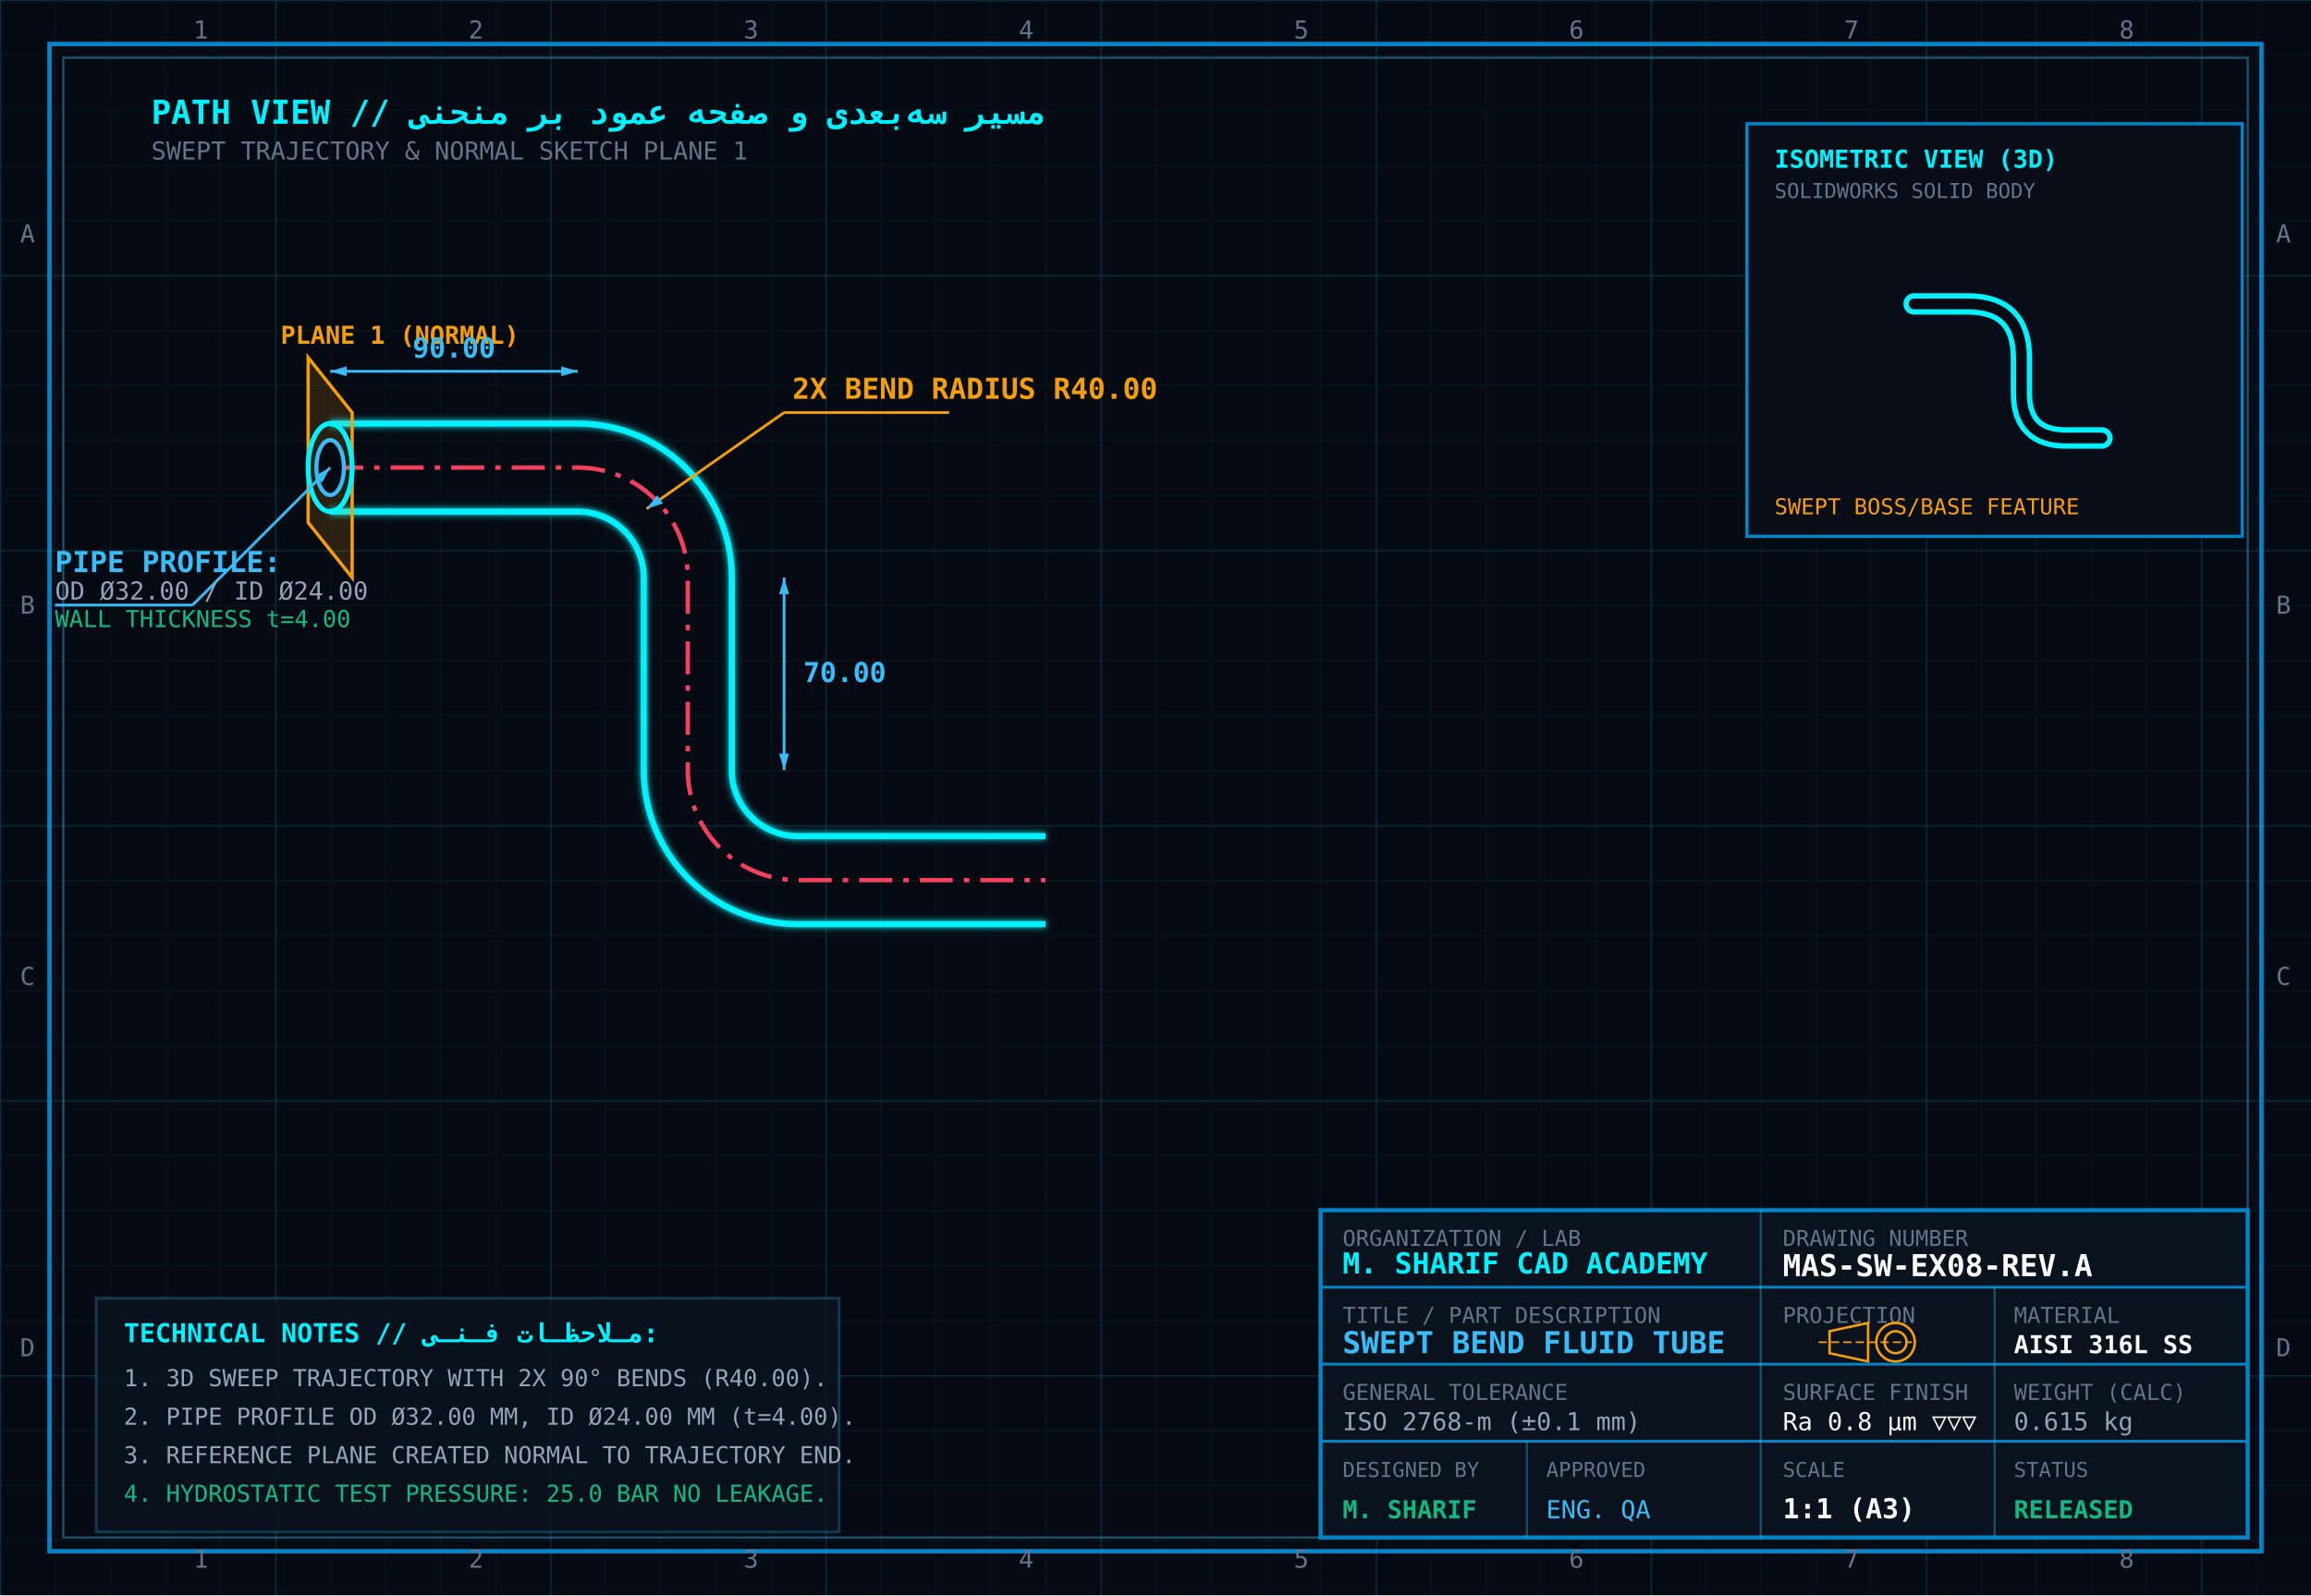
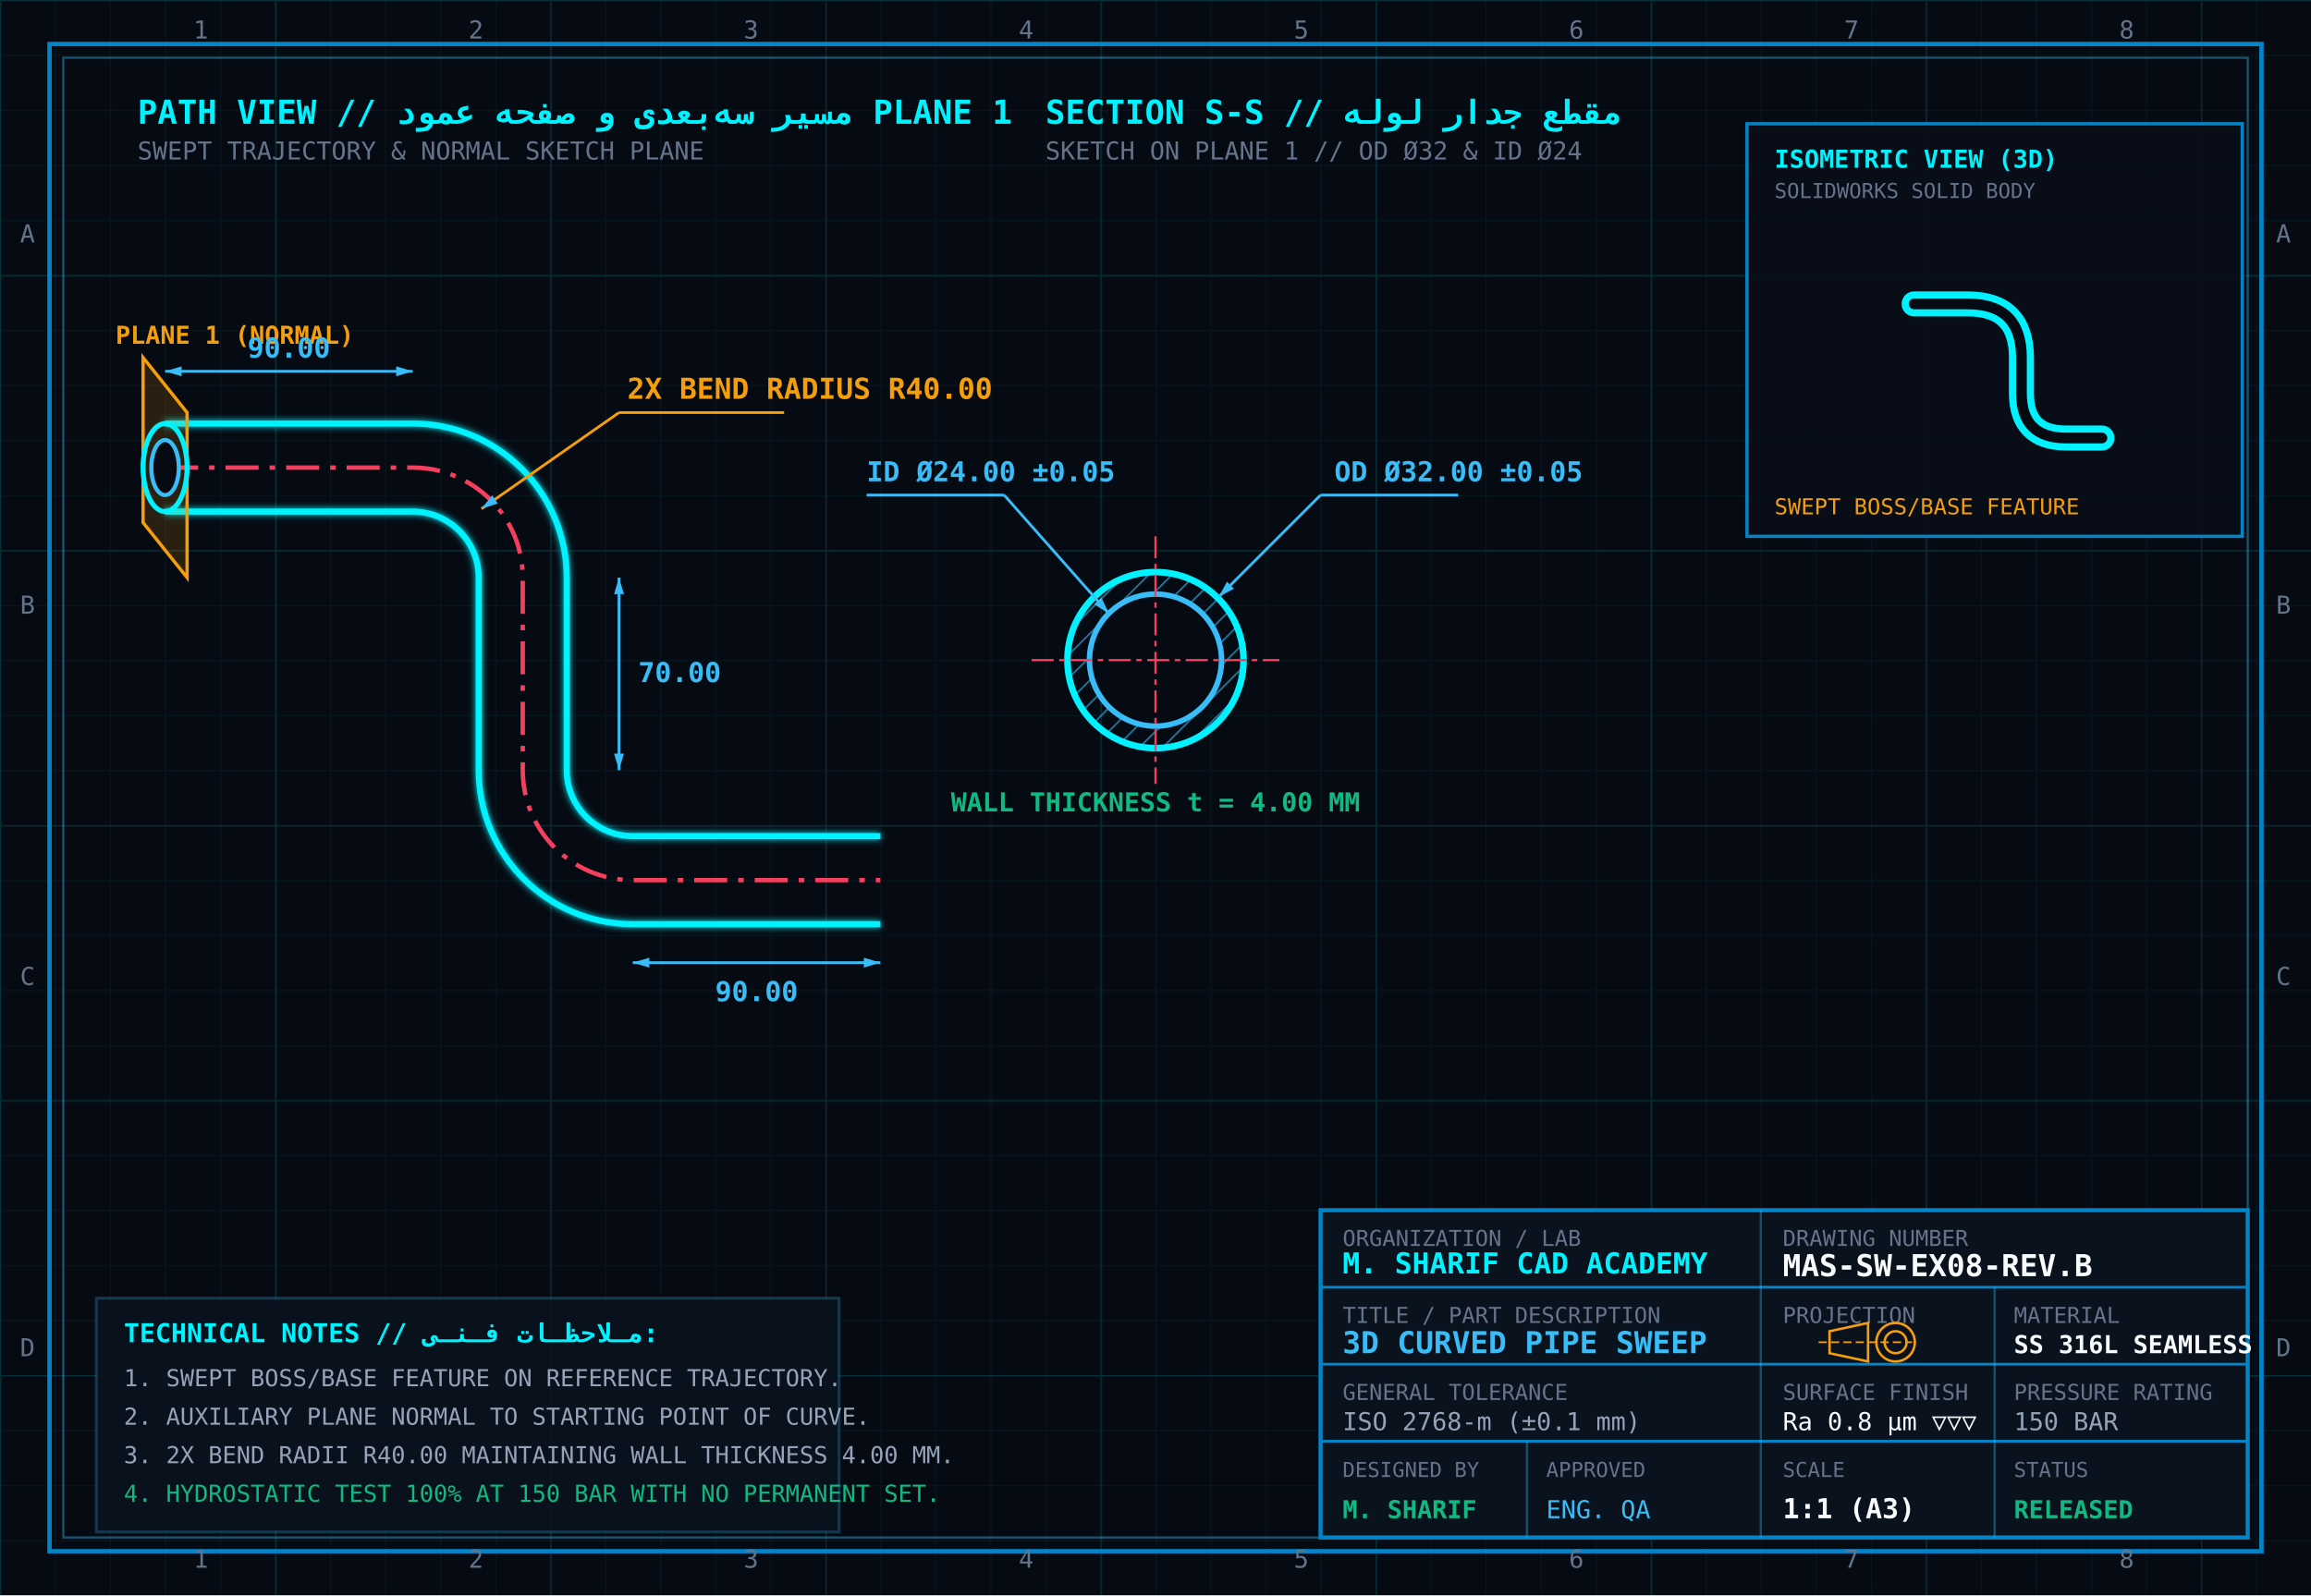
<svg xmlns="http://www.w3.org/2000/svg" viewBox="0 0 840 580" width="100%" height="100%">
  <defs>
    <pattern id="cadGrid8" width="20" height="20" patternUnits="userSpaceOnUse">
      <path d="M 20 0 L 0 0 0 20" fill="none" stroke="rgba(0, 242, 254, 0.05)" stroke-width="0.75" />
    </pattern>
    <pattern id="cadGridMajor8" width="100" height="100" patternUnits="userSpaceOnUse">
      <path d="M 100 0 L 0 0 0 100" fill="none" stroke="rgba(0, 242, 254, 0.12)" stroke-width="1" />
+     </pattern>
+     <pattern id="hatch8" width="6" height="6" patternTransform="rotate(45 0 0)" patternUnits="userSpaceOnUse">
+       <line x1="0" y1="0" x2="0" y2="6" stroke="#38bdf8" stroke-width="1.2" opacity="0.6" />
    </pattern>
    <marker id="arrEnd8" viewBox="0 0 10 10" refX="10" refY="5" markerWidth="6" markerHeight="6" orient="auto">
      <path d="M 0 2 L 10 5 L 0 8 Z" fill="#38bdf8" />
    </marker>
    <marker id="arrStart8" viewBox="0 0 10 10" refX="0" refY="5" markerWidth="6" markerHeight="6" orient="auto">
      <path d="M 10 2 L 0 5 L 10 8 Z" fill="#38bdf8" />
    </marker>
    <filter id="glow8" x="-10%" y="-10%" width="120%" height="120%">
      <feGaussianBlur stdDeviation="1.2" result="blur" />
      <feComposite in="SourceGraphic" in2="blur" operator="over" />
    </filter>
  </defs>
  <rect width="840" height="580" fill="#060b13" class="cad-bg" />
  <rect width="840" height="580" fill="url(#cadGrid8)" class="cad-grid" />
  <rect width="840" height="580" fill="url(#cadGridMajor8)" class="cad-grid-major" />
  <rect x="18" y="16" width="804" height="548" fill="none" stroke="#0284c7" stroke-width="1.6" />
  <rect x="23" y="21" width="794" height="538" fill="none" stroke="rgba(56, 189, 248, 0.4)" stroke-width="0.8" />
  <g fill="#64748b" font-family="monospace" font-size="9" text-anchor="middle">
    <text x="73" y="14">1</text>
    <text x="73" y="570">1</text>
    <text x="173" y="14">2</text>
    <text x="173" y="570">2</text>
    <text x="273" y="14">3</text>
    <text x="273" y="570">3</text>
    <text x="373" y="14">4</text>
    <text x="373" y="570">4</text>
    <text x="473" y="14">5</text>
    <text x="473" y="570">5</text>
    <text x="573" y="14">6</text>
    <text x="573" y="570">6</text>
    <text x="673" y="14">7</text>
    <text x="673" y="570">7</text>
    <text x="773" y="14">8</text>
    <text x="773" y="570">8</text>
  </g>
  <g fill="#64748b" font-family="monospace" font-size="9" text-anchor="middle" dominant-baseline="central">
    <text x="10" y="85">A</text>
    <text x="830" y="85">A</text>
    <text x="10" y="220">B</text>
    <text x="830" y="220">B</text>
    <text x="10" y="355">C</text>
    <text x="830" y="355">C</text>
    <text x="10" y="490">D</text>
    <text x="830" y="490">D</text>
  </g>
  <g transform="translate(480, 440)">
    <rect width="337" height="119" fill="rgba(10, 18, 30, 0.95)" stroke="#0284c7" stroke-width="1.5" />
    <line x1="0" y1="28" x2="337" y2="28" stroke="#0284c7" stroke-width="1" />
    <line x1="0" y1="56" x2="337" y2="56" stroke="#0284c7" stroke-width="1" />
    <line x1="0" y1="84" x2="337" y2="84" stroke="#0284c7" stroke-width="1" />
    <line x1="160" y1="0" x2="160" y2="84" stroke="rgba(56, 189, 248, 0.35)" stroke-width="0.8" />
    <line x1="245" y1="28" x2="245" y2="84" stroke="rgba(56, 189, 248, 0.35)" stroke-width="0.8" />
    <line x1="75" y1="84" x2="75" y2="119" stroke="rgba(56, 189, 248, 0.35)" stroke-width="0.8" />
    <line x1="160" y1="84" x2="160" y2="119" stroke="rgba(56, 189, 248, 0.35)" stroke-width="0.8" />
    <line x1="245" y1="84" x2="245" y2="119" stroke="rgba(56, 189, 248, 0.35)" stroke-width="0.8" />
    <text x="8" y="13" fill="#64748b" font-family="monospace" font-size="8">ORGANIZATION / LAB</text>
    <text x="8" y="23" fill="#00f2fe" font-family="monospace" font-size="10.5" font-weight="bold">M. SHARIF CAD ACADEMY</text>
    <text x="168" y="13" fill="#64748b" font-family="monospace" font-size="8">DRAWING NUMBER</text>
-     <text x="168" y="24" fill="#f8fafc" font-family="monospace" font-size="11" font-weight="bold">MAS-SW-EX08-REV.A</text>
+     <text x="168" y="24" fill="#f8fafc" font-family="monospace" font-size="11" font-weight="bold">MAS-SW-EX08-REV.B</text>
    <text x="8" y="41" fill="#64748b" font-family="monospace" font-size="8">TITLE / PART DESCRIPTION</text>
-     <text x="8" y="52" fill="#38bdf8" font-family="monospace" font-size="11" font-weight="bold">SWEPT BEND FLUID TUBE</text>
+     <text x="8" y="52" fill="#38bdf8" font-family="monospace" font-size="11" font-weight="bold">3D CURVED PIPE SWEEP</text>
    <text x="168" y="41" fill="#64748b" font-family="monospace" font-size="8">PROJECTION</text>
    <g transform="translate(185, 48)">
      <polygon points="0,4 0,-4 14,-7 14,7" fill="none" stroke="#f59e0b" stroke-width="0.9" />
      <line x1="-4" y1="0" x2="30" y2="0" stroke="#f59e0b" stroke-width="0.6" stroke-dasharray="3,1.5" />
      <circle cx="24" cy="0" r="4" fill="none" stroke="#f59e0b" stroke-width="0.9" />
      <circle cx="24" cy="0" r="7" fill="none" stroke="#f59e0b" stroke-width="0.9" />
    </g>
    <text x="252" y="41" fill="#64748b" font-family="monospace" font-size="8">MATERIAL</text>
-     <text x="252" y="52" fill="#f8fafc" font-family="monospace" font-size="9" font-weight="bold">AISI 316L SS</text>
+     <text x="252" y="52" fill="#f8fafc" font-family="monospace" font-size="9" font-weight="bold">SS 316L SEAMLESS</text>
    <text x="8" y="69" fill="#64748b" font-family="monospace" font-size="8">GENERAL TOLERANCE</text>
    <text x="8" y="80" fill="#94a3b8" font-family="monospace" font-size="9">ISO 2768-m (±0.1 mm)</text>
    <text x="168" y="69" fill="#64748b" font-family="monospace" font-size="8">SURFACE FINISH</text>
    <text x="168" y="80" fill="#f8fafc" font-family="monospace" font-size="9">Ra 0.8 µm ▽▽▽</text>
-     <text x="252" y="69" fill="#64748b" font-family="monospace" font-size="8">WEIGHT (CALC)</text>
-     <text x="252" y="80" fill="#94a3b8" font-family="monospace" font-size="9">0.615 kg</text>
+     <text x="252" y="69" fill="#64748b" font-family="monospace" font-size="8">PRESSURE RATING</text>
+     <text x="252" y="80" fill="#94a3b8" font-family="monospace" font-size="9">150 BAR</text>
    <text x="8" y="97" fill="#64748b" font-family="monospace" font-size="7.5">DESIGNED BY</text>
    <text x="8" y="112" fill="#10b981" font-family="monospace" font-size="9" font-weight="bold">M. SHARIF</text>
    <text x="82" y="97" fill="#64748b" font-family="monospace" font-size="7.5">APPROVED</text>
    <text x="82" y="112" fill="#38bdf8" font-family="monospace" font-size="9">ENG. QA</text>
    <text x="168" y="97" fill="#64748b" font-family="monospace" font-size="7.5">SCALE</text>
    <text x="168" y="112" fill="#f8fafc" font-family="monospace" font-size="10" font-weight="bold">1:1 (A3)</text>
    <text x="252" y="97" fill="#64748b" font-family="monospace" font-size="7.5">STATUS</text>
    <text x="252" y="112" fill="#10b981" font-family="monospace" font-size="9" font-weight="bold">RELEASED</text>
  </g>
  <g transform="translate(35, 472)">
    <rect width="270" height="85" fill="rgba(10, 18, 30, 0.85)" stroke="rgba(56, 189, 248, 0.25)" stroke-width="1" />
    <text x="10" y="16" fill="#00f2fe" font-family="monospace" font-size="9.5" font-weight="bold">TECHNICAL NOTES // مـلاحظـات فـنـی:</text>
-     <text x="10" y="32" fill="#94a3b8" font-family="monospace" font-size="8.5">1. 3D SWEEP TRAJECTORY WITH 2X 90° BENDS (R40.00).</text>
-     <text x="10" y="46" fill="#94a3b8" font-family="monospace" font-size="8.5">2. PIPE PROFILE OD Ø32.00 MM, ID Ø24.00 MM (t=4.00).</text>
-     <text x="10" y="60" fill="#94a3b8" font-family="monospace" font-size="8.5">3. REFERENCE PLANE CREATED NORMAL TO TRAJECTORY END.</text>
-     <text x="10" y="74" fill="#10b981" font-family="monospace" font-size="8.5">4. HYDROSTATIC TEST PRESSURE: 25.0 BAR NO LEAKAGE.</text>
+     <text x="10" y="32" fill="#94a3b8" font-family="monospace" font-size="8.5">1. SWEPT BOSS/BASE FEATURE ON REFERENCE TRAJECTORY.</text>
+     <text x="10" y="46" fill="#94a3b8" font-family="monospace" font-size="8.5">2. AUXILIARY PLANE NORMAL TO STARTING POINT OF CURVE.</text>
+     <text x="10" y="60" fill="#94a3b8" font-family="monospace" font-size="8.5">3. 2X BEND RADII R40.00 MAINTAINING WALL THICKNESS 4.00 MM.</text>
+     <text x="10" y="74" fill="#10b981" font-family="monospace" font-size="8.5">4. HYDROSTATIC TEST 100% AT 150 BAR WITH NO PERMANENT SET.</text>
  </g>
  <g transform="translate(635, 45)">
    <rect width="180" height="150" fill="rgba(8, 14, 24, 0.9)" stroke="#0284c7" stroke-width="1.2" />
    <text x="10" y="16" fill="#00f2fe" font-family="monospace" font-size="9" font-weight="bold">ISOMETRIC VIEW (3D)</text>
    <text x="10" y="27" fill="#64748b" font-family="monospace" font-size="7.5">SOLIDWORKS SOLID BODY</text>
    <g transform="translate(90, 85) scale(0.65)">
-       <path d="M -45,-30 L -15,-30 Q 15,-30 15,0 L 15,20 Q 15,45 40,45 L 60,45" fill="none" stroke="#00f2fe" stroke-width="12" stroke-linecap="round" />
+       <path d="M -45,-30 L -15,-30 Q 15,-30 15,0 L 15,20 Q 15,45 40,45 L 60,45" fill="none" stroke="#00f2fe" stroke-width="14" stroke-linecap="round" />
      <path d="M -45,-30 L -15,-30 Q 15,-30 15,0 L 15,20 Q 15,45 40,45 L 60,45" fill="none" stroke="#060b13" stroke-width="6" stroke-linecap="round" />
    </g>
    <text x="10" y="142" fill="#f59e0b" font-family="monospace" font-size="8">SWEPT BOSS/BASE FEATURE</text>
  </g>
-   <g transform="translate(250, 240)">
-     <text x="-195" y="-195" fill="#00f2fe" font-family="monospace" font-size="12" font-weight="bold">PATH VIEW // مسیر سه‌بعدی و صفحه عمود بر منحنی</text>
-     <text x="-195" y="-182" fill="#64748b" font-family="monospace" font-size="9">SWEPT TRAJECTORY &amp; NORMAL SKETCH PLANE 1</text>
+   <g transform="translate(190, 240)">
+     <text x="-140" y="-195" fill="#00f2fe" font-family="monospace" font-size="12" font-weight="bold">PATH VIEW // مسیر سه‌بعدی و صفحه عمود PLANE 1</text>
+     <text x="-140" y="-182" fill="#64748b" font-family="monospace" font-size="9">SWEPT TRAJECTORY &amp; NORMAL SKETCH PLANE</text>
    <path d="M -130,-70 L -40,-70 A 40 40 0 0 1 0,-30 L 0,40 A 40 40 0 0 0 40,80 L 130,80" fill="none" stroke="#f43f5e" stroke-width="1.6" stroke-dasharray="12,4,2,4" />
    <path d="M -130,-86 L -40,-86 A 56 56 0 0 1 16,-30 L 16,40 A 24 24 0 0 0 40,64 L 130,64" fill="none" stroke="#00f2fe" stroke-width="2.2" filter="url(#glow8)" />
    <path d="M -130,-54 L -40,-54 A 24 24 0 0 1 -16,-30 L -16,40 A 56 56 0 0 0 40,96 L 130,96" fill="none" stroke="#00f2fe" stroke-width="2.2" filter="url(#glow8)" />
    <g transform="translate(-130, -70)">
      <polygon points="-8,-40 8,-20 8,40 -8,20" fill="rgba(245, 158, 11, 0.15)" stroke="#f59e0b" stroke-width="1.2" />
      <ellipse cx="0" cy="0" rx="8" ry="16" fill="none" stroke="#00f2fe" stroke-width="1.8" />
      <ellipse cx="0" cy="0" rx="5" ry="10" fill="#060b13" stroke="#38bdf8" stroke-width="1.5" />
      <text x="-18" y="-45" fill="#f59e0b" font-family="monospace" font-size="9" font-weight="bold">PLANE 1 (NORMAL)</text>
    </g>
    <line x1="-15" y1="-55" x2="35" y2="-90" stroke="#f59e0b" stroke-width="1" marker-start="url(#arrStart8)" />
    <line x1="35" y1="-90" x2="95" y2="-90" stroke="#f59e0b" stroke-width="1" />
    <text x="38" y="-95" fill="#f59e0b" font-family="monospace" font-size="10.5" font-weight="bold">2X BEND RADIUS R40.00</text>
    <line x1="-130" y1="-105" x2="-40" y2="-105" stroke="#38bdf8" stroke-width="1" marker-start="url(#arrStart8)" marker-end="url(#arrEnd8)" />
    <text x="-85" y="-110" fill="#38bdf8" font-family="monospace" font-size="10" font-weight="bold" text-anchor="middle">90.00</text>
    <line x1="35" y1="-30" x2="35" y2="40" stroke="#38bdf8" stroke-width="1" marker-start="url(#arrStart8)" marker-end="url(#arrEnd8)" />
    <text x="42" y="8" fill="#38bdf8" font-family="monospace" font-size="10" font-weight="bold">70.00</text>
-     <line x1="-130" y1="-70" x2="-180" y2="-20" stroke="#38bdf8" stroke-width="1" marker-start="url(#arrStart8)" />
-     <line x1="-180" y1="-20" x2="-230" y2="-20" stroke="#38bdf8" stroke-width="1" />
-     <text x="-230" y="-32" fill="#38bdf8" font-family="monospace" font-size="10.5" font-weight="bold">PIPE PROFILE:</text>
-     <text x="-230" y="-22" fill="#94a3b8" font-family="monospace" font-size="9">OD Ø32.00 / ID Ø24.00</text>
-     <text x="-230" y="-12" fill="#10b981" font-family="monospace" font-size="8.5">WALL THICKNESS t=4.00</text>
+     <line x1="40" y1="110" x2="130" y2="110" stroke="#38bdf8" stroke-width="1" marker-start="url(#arrStart8)" marker-end="url(#arrEnd8)" />
+     <text x="85" y="124" fill="#38bdf8" font-family="monospace" font-size="10" font-weight="bold" text-anchor="middle">90.00</text>
+   </g>
+   <g transform="translate(420, 240)">
+     <text x="-40" y="-195" fill="#00f2fe" font-family="monospace" font-size="12" font-weight="bold">SECTION S-S // مقطع جدار لوله</text>
+     <text x="-40" y="-182" fill="#64748b" font-family="monospace" font-size="9">SKETCH ON PLANE 1 // OD Ø32 &amp; ID Ø24</text>
+     <circle cx="0" cy="0" r="32" fill="url(#hatch8)" stroke="#00f2fe" stroke-width="2.4" />
+     <circle cx="0" cy="0" r="24" fill="#060b13" stroke="#38bdf8" stroke-width="2" />
+     <line x1="-45" y1="0" x2="45" y2="0" stroke="#f43f5e" stroke-width="0.8" stroke-dasharray="8,2,2,2" />
+     <line x1="0" y1="-45" x2="0" y2="45" stroke="#f43f5e" stroke-width="0.8" stroke-dasharray="8,2,2,2" />
+     <line x1="23" y1="-23" x2="60" y2="-60" stroke="#38bdf8" stroke-width="1" marker-start="url(#arrStart8)" />
+     <line x1="60" y1="-60" x2="110" y2="-60" stroke="#38bdf8" stroke-width="1" />
+     <text x="65" y="-65" fill="#38bdf8" font-family="monospace" font-size="10" font-weight="bold">OD Ø32.00 ±0.05</text>
+     <line x1="-17" y1="-17" x2="-55" y2="-60" stroke="#38bdf8" stroke-width="1" marker-start="url(#arrStart8)" />
+     <line x1="-55" y1="-60" x2="-105" y2="-60" stroke="#38bdf8" stroke-width="1" />
+     <text x="-105" y="-65" fill="#38bdf8" font-family="monospace" font-size="10" font-weight="bold">ID Ø24.00 ±0.05</text>
+     <text x="0" y="55" fill="#10b981" font-family="monospace" font-size="9.5" font-weight="bold" text-anchor="middle">WALL THICKNESS t = 4.00 MM</text>
  </g>
</svg>
